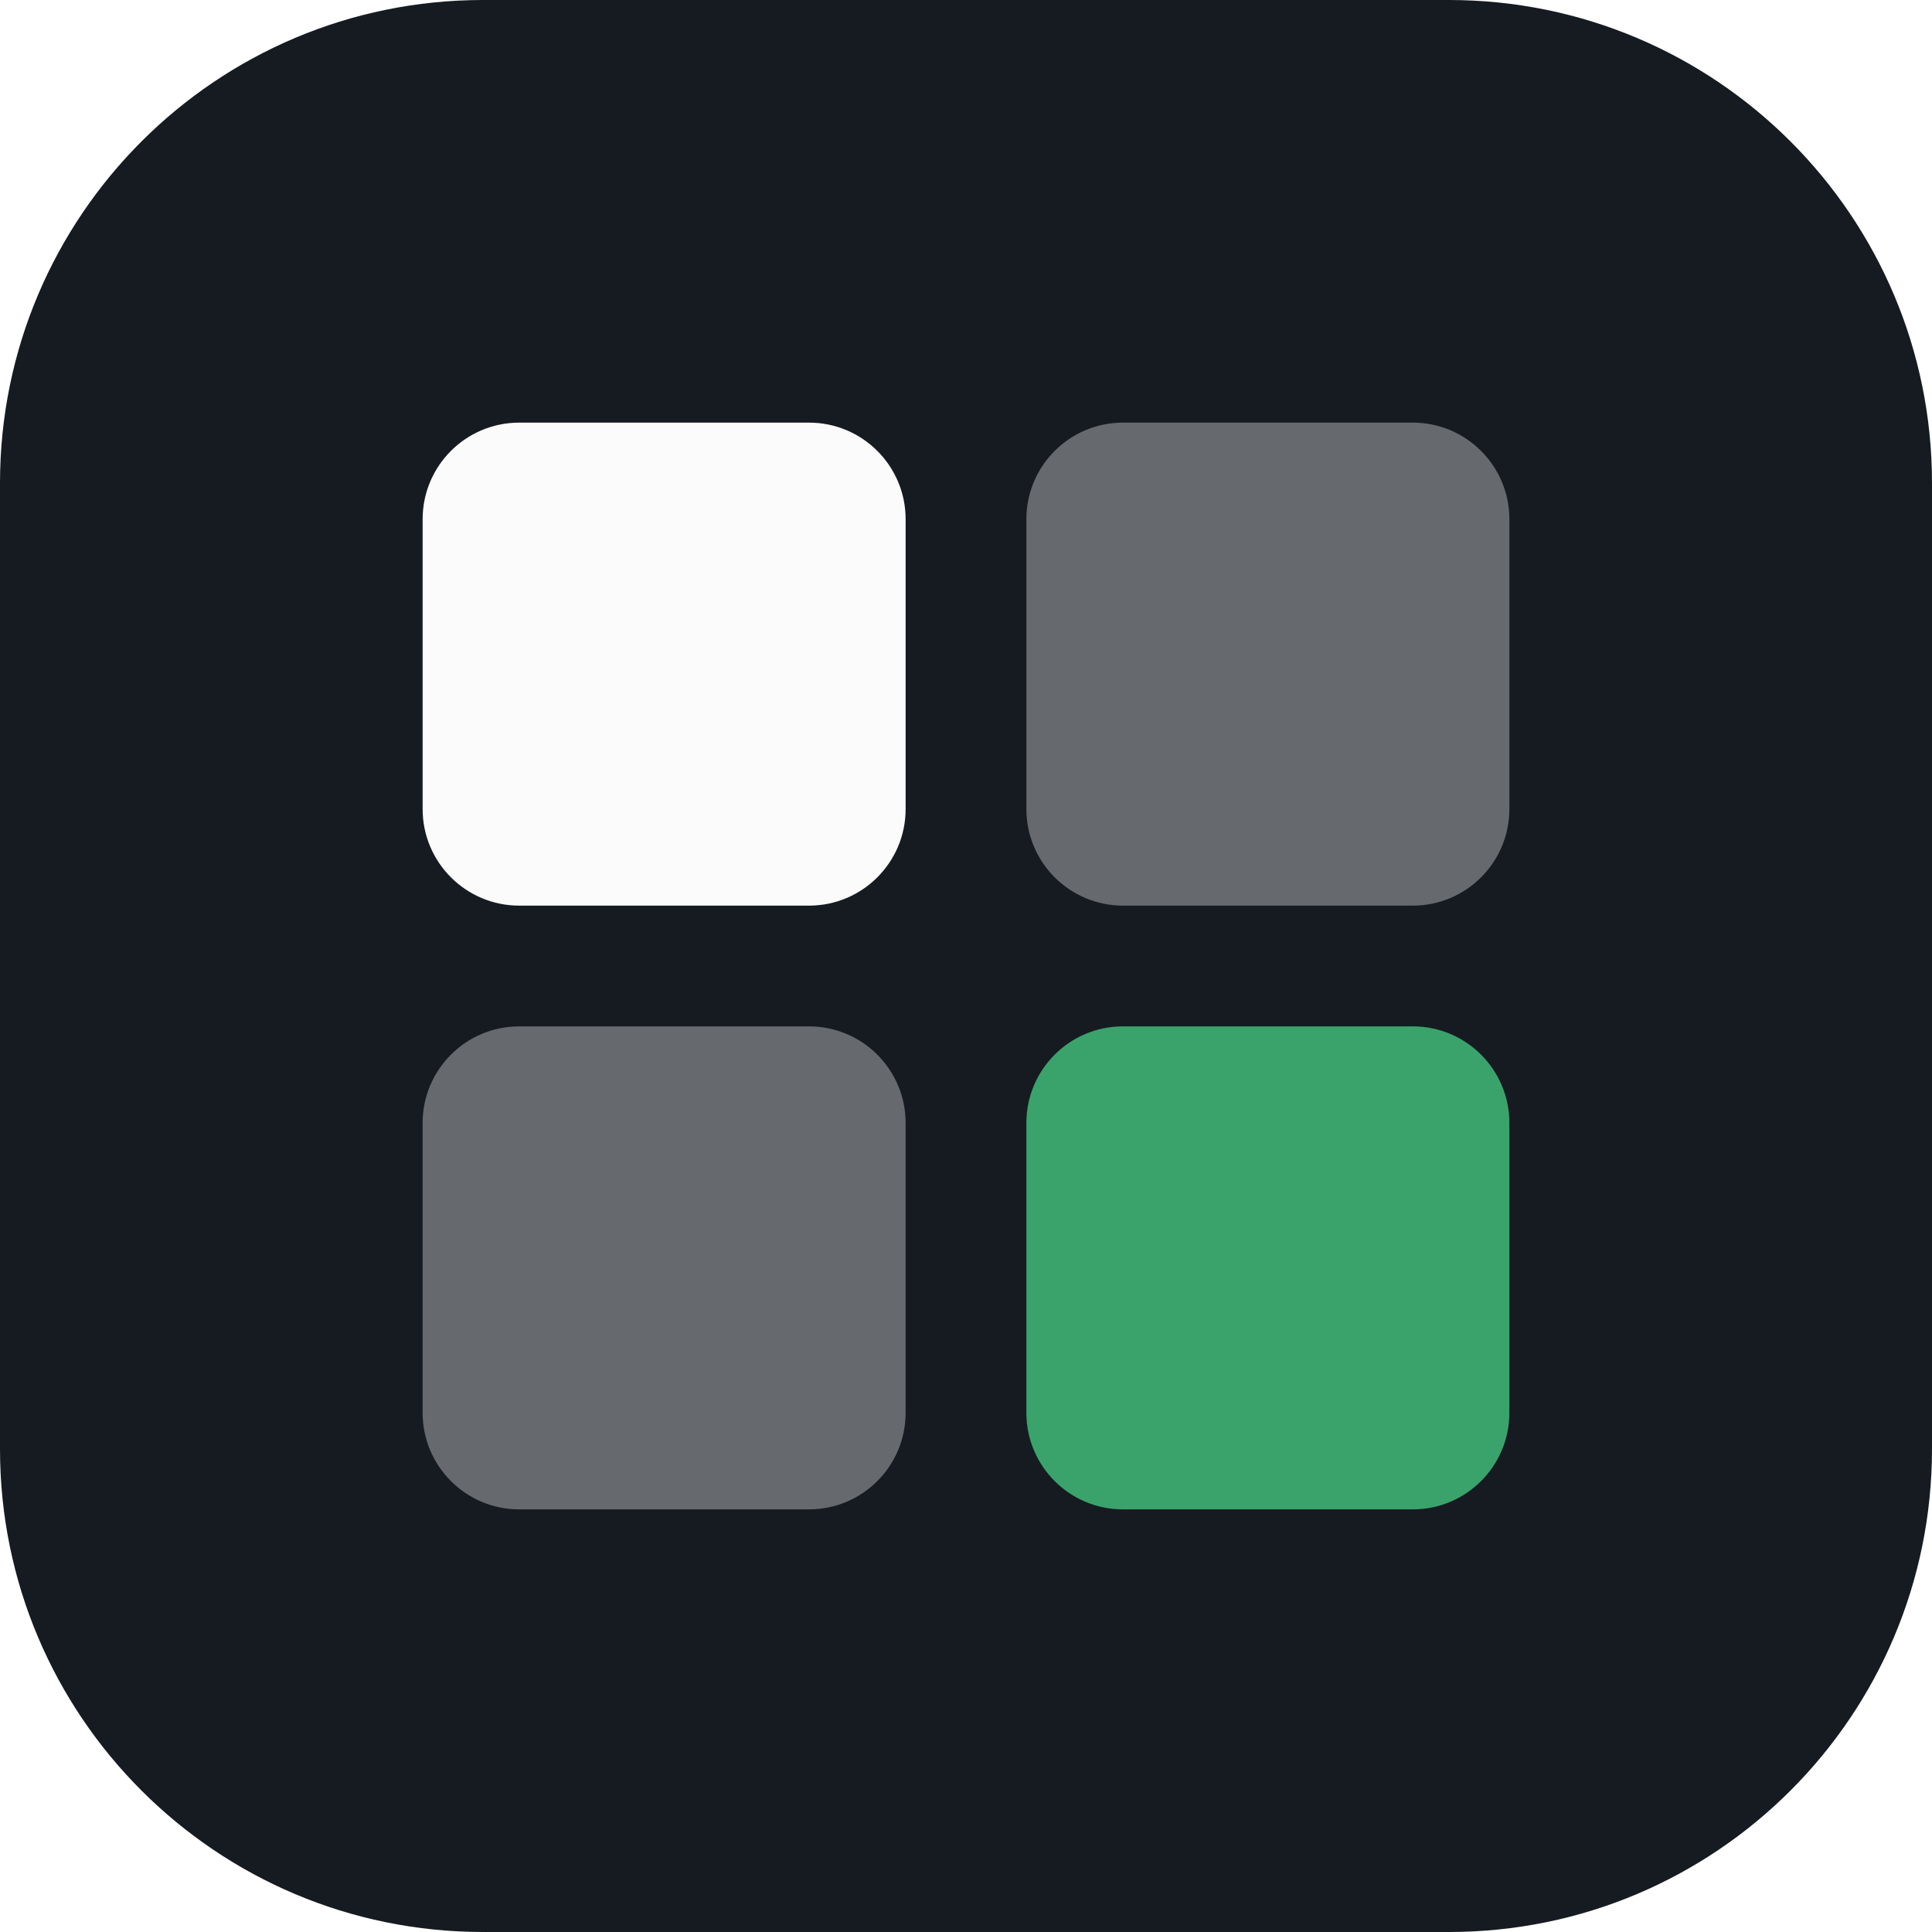
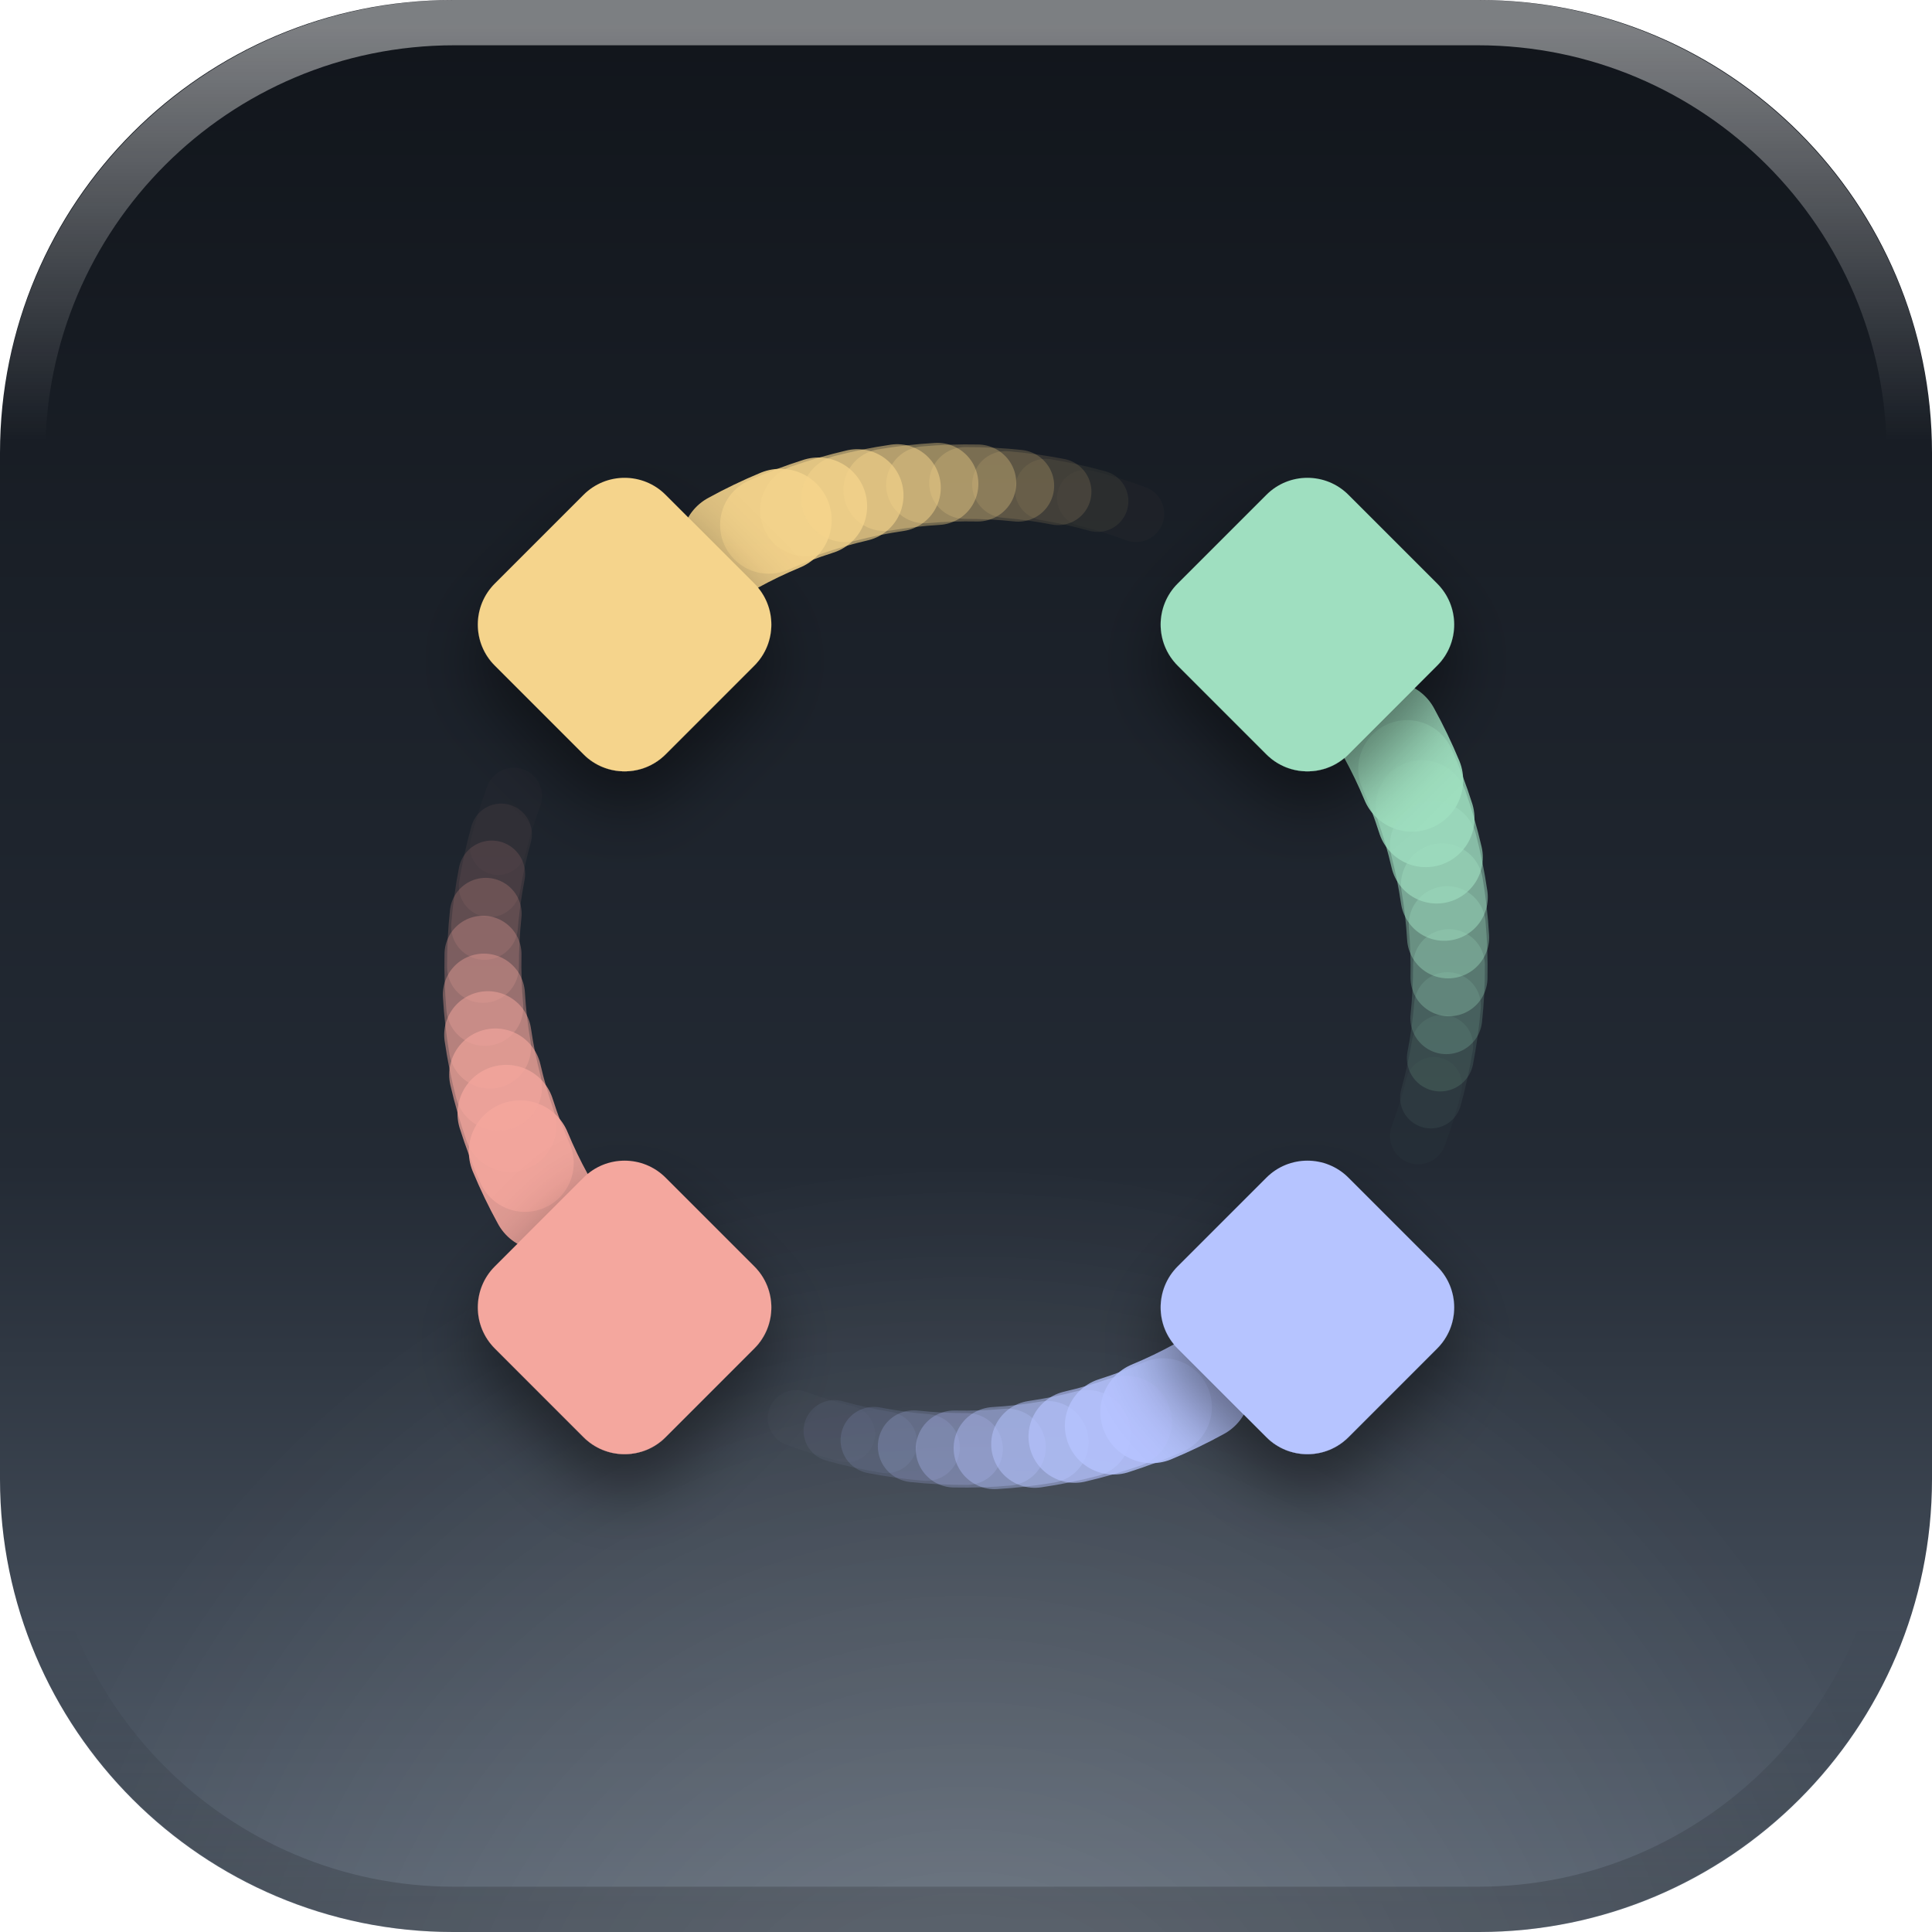
- <svg xmlns="http://www.w3.org/2000/svg" viewBox="0 0 32 32">
-   <rect width="32" height="32" rx="8" fill="#161b22" />
-   <rect x="7" y="7" width="8" height="8" rx="1.6" fill="#fbfbfc" />
-   <rect x="17" y="7" width="8" height="8" rx="1.6" fill="#fbfbfc" opacity=".35" />
-   <rect x="7" y="17" width="8" height="8" rx="1.6" fill="#fbfbfc" opacity=".35" />
-   <rect x="17" y="17" width="8" height="8" rx="1.6" fill="#3aa36b" />
+ <svg xmlns="http://www.w3.org/2000/svg" viewBox="0 0 64 64">
+   <style>.v{display:none}@media (prefers-color-scheme:dark){.g{display:none}.v{display:inline}}</style>
+   <defs>
+     <linearGradient id="igg" x1="0" y1="0" x2="0" y2="1">
+       <stop offset="0" stop-color="#11151b" />
+       <stop offset=".6" stop-color="#232a34" />
+       <stop offset="1" stop-color="#56616f" />
+     </linearGradient>
+     <radialGradient id="igr" cx=".5" cy="1.1" r=".5">
+       <stop offset="0" stop-color="#fff" stop-opacity="0.18" />
+       <stop offset="1" stop-color="#fff" stop-opacity="0" />
+     </radialGradient>
+     <linearGradient id="igs" x1="0" y1="0" x2="0" y2="1">
+       <stop offset="0" stop-color="#fff" stop-opacity="0.45" />
+       <stop offset=".22" stop-color="#fff" stop-opacity="0" />
+       <stop offset=".85" stop-color="#000" stop-opacity="0" />
+       <stop offset="1" stop-color="#000" stop-opacity="0.18" />
+     </linearGradient>
+     <filter id="igf" x="-50%" y="-50%" width="200%" height="200%">
+       <feDropShadow dx="0" dy="1.2" stdDeviation="1.1" flood-color="#000" flood-opacity="0.45" />
+     </filter>
+     <linearGradient id="ivg" x1="0" y1="0" x2="0" y2="1">
+       <stop offset="0" stop-color="#fffdf8" />
+       <stop offset=".6" stop-color="#f1f4f2" />
+       <stop offset="1" stop-color="#dde7e6" />
+     </linearGradient>
+     <linearGradient id="ivs" x1="0" y1="0" x2="0" y2="1">
+       <stop offset="0" stop-color="#0b1220" stop-opacity="0.1" />
+       <stop offset=".22" stop-color="#0b1220" stop-opacity="0" />
+       <stop offset=".85" stop-color="#0b1220" stop-opacity="0" />
+       <stop offset="1" stop-color="#0b1220" stop-opacity="0.14" />
+     </linearGradient>
+     <filter id="ivf" x="-50%" y="-50%" width="200%" height="200%">
+       <feDropShadow dx="0" dy="1.2" stdDeviation="1.1" flood-color="#55706f" flood-opacity="0.25" />
+     </filter>
+   </defs>
+   <g class="g">
+     <rect width="64" height="64" rx="15" fill="url(#igg)" />
+     <rect width="64" height="64" rx="15" fill="url(#igr)" />
+     <path d="M46.77,25.85A16,16 0 0 0 46.01,24.27" fill="none" stroke="#9fdfc0" stroke-opacity="0.900" stroke-width="3.40" stroke-linecap="round" />
+     <path d="M47.23,27.11A16,16 0 0 0 46.61,25.47" fill="none" stroke="#9fdfc0" stroke-opacity="0.760" stroke-width="3.23" stroke-linecap="round" />
+     <path d="M47.59,28.40A16,16 0 0 0 47.10,26.71" fill="none" stroke="#9fdfc0" stroke-opacity="0.630" stroke-width="3.06" stroke-linecap="round" />
+     <path d="M47.84,29.72A16,16 0 0 0 47.49,27.99" fill="none" stroke="#9fdfc0" stroke-opacity="0.509" stroke-width="2.89" stroke-linecap="round" />
+     <path d="M47.97,31.05A16,16 0 0 0 47.77,29.30" fill="none" stroke="#9fdfc0" stroke-opacity="0.397" stroke-width="2.72" stroke-linecap="round" />
+     <path d="M48.00,32.39A16,16 0 0 0 47.94,30.63" fill="none" stroke="#9fdfc0" stroke-opacity="0.297" stroke-width="2.55" stroke-linecap="round" />
+     <path d="M47.91,33.73A16,16 0 0 0 48.00,31.97" fill="none" stroke="#9fdfc0" stroke-opacity="0.208" stroke-width="2.38" stroke-linecap="round" />
+     <path d="M47.71,35.05A16,16 0 0 0 47.95,33.31" fill="none" stroke="#9fdfc0" stroke-opacity="0.131" stroke-width="2.21" stroke-linecap="round" />
+     <path d="M47.40,36.36A16,16 0 0 0 47.78,34.64" fill="none" stroke="#9fdfc0" stroke-opacity="0.069" stroke-width="2.04" stroke-linecap="round" />
+     <path d="M46.98,37.63A16,16 0 0 0 47.50,35.95" fill="none" stroke="#9fdfc0" stroke-opacity="0.023" stroke-width="1.87" stroke-linecap="round" />
+     <path d="M25.85,17.23A16,16 0 0 0 24.27,17.99" fill="none" stroke="#f5d48c" stroke-opacity="0.900" stroke-width="3.40" stroke-linecap="round" />
+     <path d="M27.11,16.77A16,16 0 0 0 25.47,17.39" fill="none" stroke="#f5d48c" stroke-opacity="0.760" stroke-width="3.23" stroke-linecap="round" />
+     <path d="M28.40,16.41A16,16 0 0 0 26.71,16.90" fill="none" stroke="#f5d48c" stroke-opacity="0.630" stroke-width="3.06" stroke-linecap="round" />
+     <path d="M29.72,16.16A16,16 0 0 0 27.99,16.51" fill="none" stroke="#f5d48c" stroke-opacity="0.509" stroke-width="2.89" stroke-linecap="round" />
+     <path d="M31.05,16.03A16,16 0 0 0 29.30,16.23" fill="none" stroke="#f5d48c" stroke-opacity="0.397" stroke-width="2.72" stroke-linecap="round" />
+     <path d="M32.39,16.00A16,16 0 0 0 30.63,16.06" fill="none" stroke="#f5d48c" stroke-opacity="0.297" stroke-width="2.55" stroke-linecap="round" />
+     <path d="M33.73,16.09A16,16 0 0 0 31.97,16.00" fill="none" stroke="#f5d48c" stroke-opacity="0.208" stroke-width="2.38" stroke-linecap="round" />
+     <path d="M35.05,16.29A16,16 0 0 0 33.31,16.05" fill="none" stroke="#f5d48c" stroke-opacity="0.131" stroke-width="2.21" stroke-linecap="round" />
+     <path d="M36.36,16.60A16,16 0 0 0 34.64,16.22" fill="none" stroke="#f5d48c" stroke-opacity="0.069" stroke-width="2.04" stroke-linecap="round" />
+     <path d="M37.63,17.02A16,16 0 0 0 35.95,16.50" fill="none" stroke="#f5d48c" stroke-opacity="0.023" stroke-width="1.87" stroke-linecap="round" />
+     <path d="M17.23,38.15A16,16 0 0 0 17.99,39.73" fill="none" stroke="#f4a79e" stroke-opacity="0.900" stroke-width="3.40" stroke-linecap="round" />
+     <path d="M16.77,36.89A16,16 0 0 0 17.39,38.53" fill="none" stroke="#f4a79e" stroke-opacity="0.760" stroke-width="3.23" stroke-linecap="round" />
+     <path d="M16.41,35.60A16,16 0 0 0 16.90,37.29" fill="none" stroke="#f4a79e" stroke-opacity="0.630" stroke-width="3.06" stroke-linecap="round" />
+     <path d="M16.16,34.28A16,16 0 0 0 16.51,36.01" fill="none" stroke="#f4a79e" stroke-opacity="0.509" stroke-width="2.89" stroke-linecap="round" />
+     <path d="M16.03,32.95A16,16 0 0 0 16.23,34.70" fill="none" stroke="#f4a79e" stroke-opacity="0.397" stroke-width="2.72" stroke-linecap="round" />
+     <path d="M16.00,31.61A16,16 0 0 0 16.06,33.37" fill="none" stroke="#f4a79e" stroke-opacity="0.297" stroke-width="2.55" stroke-linecap="round" />
+     <path d="M16.09,30.27A16,16 0 0 0 16.00,32.03" fill="none" stroke="#f4a79e" stroke-opacity="0.208" stroke-width="2.38" stroke-linecap="round" />
+     <path d="M16.29,28.95A16,16 0 0 0 16.05,30.69" fill="none" stroke="#f4a79e" stroke-opacity="0.131" stroke-width="2.21" stroke-linecap="round" />
+     <path d="M16.60,27.64A16,16 0 0 0 16.22,29.36" fill="none" stroke="#f4a79e" stroke-opacity="0.069" stroke-width="2.04" stroke-linecap="round" />
+     <path d="M17.02,26.37A16,16 0 0 0 16.50,28.05" fill="none" stroke="#f4a79e" stroke-opacity="0.023" stroke-width="1.87" stroke-linecap="round" />
+     <path d="M38.15,46.77A16,16 0 0 0 39.73,46.01" fill="none" stroke="#b6c4ff" stroke-opacity="0.900" stroke-width="3.40" stroke-linecap="round" />
+     <path d="M36.89,47.23A16,16 0 0 0 38.53,46.61" fill="none" stroke="#b6c4ff" stroke-opacity="0.760" stroke-width="3.23" stroke-linecap="round" />
+     <path d="M35.60,47.59A16,16 0 0 0 37.29,47.10" fill="none" stroke="#b6c4ff" stroke-opacity="0.630" stroke-width="3.06" stroke-linecap="round" />
+     <path d="M34.28,47.84A16,16 0 0 0 36.01,47.49" fill="none" stroke="#b6c4ff" stroke-opacity="0.509" stroke-width="2.89" stroke-linecap="round" />
+     <path d="M32.95,47.97A16,16 0 0 0 34.70,47.77" fill="none" stroke="#b6c4ff" stroke-opacity="0.397" stroke-width="2.72" stroke-linecap="round" />
+     <path d="M31.61,48.00A16,16 0 0 0 33.37,47.94" fill="none" stroke="#b6c4ff" stroke-opacity="0.297" stroke-width="2.55" stroke-linecap="round" />
+     <path d="M30.27,47.91A16,16 0 0 0 32.03,48.00" fill="none" stroke="#b6c4ff" stroke-opacity="0.208" stroke-width="2.38" stroke-linecap="round" />
+     <path d="M28.95,47.71A16,16 0 0 0 30.69,47.95" fill="none" stroke="#b6c4ff" stroke-opacity="0.131" stroke-width="2.21" stroke-linecap="round" />
+     <path d="M27.64,47.40A16,16 0 0 0 29.36,47.78" fill="none" stroke="#b6c4ff" stroke-opacity="0.069" stroke-width="2.04" stroke-linecap="round" />
+     <path d="M26.37,46.98A16,16 0 0 0 28.05,47.50" fill="none" stroke="#b6c4ff" stroke-opacity="0.023" stroke-width="1.87" stroke-linecap="round" />
+     <g filter="url(#igf)">
+       <rect x="39.31" y="16.69" width="8" height="8" rx="1.92" fill="#9fdfc0" transform="rotate(-135 43.31 20.69)" />
+       <rect x="16.69" y="16.69" width="8" height="8" rx="1.92" fill="#f5d48c" transform="rotate(-225 20.69 20.69)" />
+       <rect x="16.69" y="39.31" width="8" height="8" rx="1.92" fill="#f4a79e" transform="rotate(-315 20.69 43.31)" />
+       <rect x="39.31" y="39.31" width="8" height="8" rx="1.92" fill="#b6c4ff" transform="rotate(-405 43.31 43.31)" />
+     </g>
+     <rect x=".75" y=".75" width="62.5" height="62.5" rx="14.3" fill="none" stroke="url(#igs)" stroke-width="1.5" />
+   </g>
+   <g class="v">
+     <rect width="64" height="64" rx="15" fill="url(#ivg)" />
+     <path d="M46.77,25.85A16,16 0 0 0 46.01,24.27" fill="none" stroke="#5fb68f" stroke-opacity="0.900" stroke-width="3.40" stroke-linecap="round" />
+     <path d="M47.23,27.11A16,16 0 0 0 46.61,25.47" fill="none" stroke="#5fb68f" stroke-opacity="0.760" stroke-width="3.23" stroke-linecap="round" />
+     <path d="M47.59,28.40A16,16 0 0 0 47.10,26.71" fill="none" stroke="#5fb68f" stroke-opacity="0.630" stroke-width="3.06" stroke-linecap="round" />
+     <path d="M47.84,29.72A16,16 0 0 0 47.49,27.99" fill="none" stroke="#5fb68f" stroke-opacity="0.509" stroke-width="2.89" stroke-linecap="round" />
+     <path d="M47.97,31.05A16,16 0 0 0 47.77,29.30" fill="none" stroke="#5fb68f" stroke-opacity="0.397" stroke-width="2.72" stroke-linecap="round" />
+     <path d="M48.00,32.39A16,16 0 0 0 47.94,30.63" fill="none" stroke="#5fb68f" stroke-opacity="0.297" stroke-width="2.55" stroke-linecap="round" />
+     <path d="M47.91,33.73A16,16 0 0 0 48.00,31.97" fill="none" stroke="#5fb68f" stroke-opacity="0.208" stroke-width="2.38" stroke-linecap="round" />
+     <path d="M47.71,35.05A16,16 0 0 0 47.95,33.31" fill="none" stroke="#5fb68f" stroke-opacity="0.131" stroke-width="2.21" stroke-linecap="round" />
+     <path d="M47.40,36.36A16,16 0 0 0 47.78,34.64" fill="none" stroke="#5fb68f" stroke-opacity="0.069" stroke-width="2.04" stroke-linecap="round" />
+     <path d="M46.98,37.63A16,16 0 0 0 47.50,35.95" fill="none" stroke="#5fb68f" stroke-opacity="0.023" stroke-width="1.87" stroke-linecap="round" />
+     <path d="M25.85,17.23A16,16 0 0 0 24.27,17.99" fill="none" stroke="#dca24a" stroke-opacity="0.900" stroke-width="3.40" stroke-linecap="round" />
+     <path d="M27.11,16.77A16,16 0 0 0 25.47,17.39" fill="none" stroke="#dca24a" stroke-opacity="0.760" stroke-width="3.23" stroke-linecap="round" />
+     <path d="M28.40,16.41A16,16 0 0 0 26.71,16.90" fill="none" stroke="#dca24a" stroke-opacity="0.630" stroke-width="3.06" stroke-linecap="round" />
+     <path d="M29.72,16.16A16,16 0 0 0 27.99,16.51" fill="none" stroke="#dca24a" stroke-opacity="0.509" stroke-width="2.89" stroke-linecap="round" />
+     <path d="M31.05,16.03A16,16 0 0 0 29.30,16.23" fill="none" stroke="#dca24a" stroke-opacity="0.397" stroke-width="2.72" stroke-linecap="round" />
+     <path d="M32.39,16.00A16,16 0 0 0 30.63,16.06" fill="none" stroke="#dca24a" stroke-opacity="0.297" stroke-width="2.55" stroke-linecap="round" />
+     <path d="M33.73,16.09A16,16 0 0 0 31.97,16.00" fill="none" stroke="#dca24a" stroke-opacity="0.208" stroke-width="2.38" stroke-linecap="round" />
+     <path d="M35.05,16.29A16,16 0 0 0 33.31,16.05" fill="none" stroke="#dca24a" stroke-opacity="0.131" stroke-width="2.21" stroke-linecap="round" />
+     <path d="M36.36,16.60A16,16 0 0 0 34.64,16.22" fill="none" stroke="#dca24a" stroke-opacity="0.069" stroke-width="2.04" stroke-linecap="round" />
+     <path d="M37.63,17.02A16,16 0 0 0 35.95,16.50" fill="none" stroke="#dca24a" stroke-opacity="0.023" stroke-width="1.87" stroke-linecap="round" />
+     <path d="M17.23,38.15A16,16 0 0 0 17.99,39.73" fill="none" stroke="#e2857a" stroke-opacity="0.900" stroke-width="3.40" stroke-linecap="round" />
+     <path d="M16.77,36.89A16,16 0 0 0 17.39,38.53" fill="none" stroke="#e2857a" stroke-opacity="0.760" stroke-width="3.23" stroke-linecap="round" />
+     <path d="M16.41,35.60A16,16 0 0 0 16.90,37.29" fill="none" stroke="#e2857a" stroke-opacity="0.630" stroke-width="3.06" stroke-linecap="round" />
+     <path d="M16.16,34.28A16,16 0 0 0 16.51,36.01" fill="none" stroke="#e2857a" stroke-opacity="0.509" stroke-width="2.89" stroke-linecap="round" />
+     <path d="M16.03,32.95A16,16 0 0 0 16.23,34.70" fill="none" stroke="#e2857a" stroke-opacity="0.397" stroke-width="2.72" stroke-linecap="round" />
+     <path d="M16.00,31.61A16,16 0 0 0 16.06,33.37" fill="none" stroke="#e2857a" stroke-opacity="0.297" stroke-width="2.55" stroke-linecap="round" />
+     <path d="M16.09,30.27A16,16 0 0 0 16.00,32.03" fill="none" stroke="#e2857a" stroke-opacity="0.208" stroke-width="2.38" stroke-linecap="round" />
+     <path d="M16.29,28.95A16,16 0 0 0 16.05,30.69" fill="none" stroke="#e2857a" stroke-opacity="0.131" stroke-width="2.21" stroke-linecap="round" />
+     <path d="M16.60,27.64A16,16 0 0 0 16.22,29.36" fill="none" stroke="#e2857a" stroke-opacity="0.069" stroke-width="2.04" stroke-linecap="round" />
+     <path d="M17.02,26.37A16,16 0 0 0 16.50,28.05" fill="none" stroke="#e2857a" stroke-opacity="0.023" stroke-width="1.87" stroke-linecap="round" />
+     <path d="M38.15,46.77A16,16 0 0 0 39.73,46.01" fill="none" stroke="#8197ec" stroke-opacity="0.900" stroke-width="3.40" stroke-linecap="round" />
+     <path d="M36.89,47.23A16,16 0 0 0 38.53,46.61" fill="none" stroke="#8197ec" stroke-opacity="0.760" stroke-width="3.23" stroke-linecap="round" />
+     <path d="M35.60,47.59A16,16 0 0 0 37.29,47.10" fill="none" stroke="#8197ec" stroke-opacity="0.630" stroke-width="3.06" stroke-linecap="round" />
+     <path d="M34.28,47.84A16,16 0 0 0 36.01,47.49" fill="none" stroke="#8197ec" stroke-opacity="0.509" stroke-width="2.89" stroke-linecap="round" />
+     <path d="M32.95,47.97A16,16 0 0 0 34.70,47.77" fill="none" stroke="#8197ec" stroke-opacity="0.397" stroke-width="2.72" stroke-linecap="round" />
+     <path d="M31.61,48.00A16,16 0 0 0 33.37,47.94" fill="none" stroke="#8197ec" stroke-opacity="0.297" stroke-width="2.55" stroke-linecap="round" />
+     <path d="M30.27,47.91A16,16 0 0 0 32.03,48.00" fill="none" stroke="#8197ec" stroke-opacity="0.208" stroke-width="2.38" stroke-linecap="round" />
+     <path d="M28.95,47.71A16,16 0 0 0 30.69,47.95" fill="none" stroke="#8197ec" stroke-opacity="0.131" stroke-width="2.21" stroke-linecap="round" />
+     <path d="M27.64,47.40A16,16 0 0 0 29.36,47.78" fill="none" stroke="#8197ec" stroke-opacity="0.069" stroke-width="2.04" stroke-linecap="round" />
+     <path d="M26.37,46.98A16,16 0 0 0 28.05,47.50" fill="none" stroke="#8197ec" stroke-opacity="0.023" stroke-width="1.87" stroke-linecap="round" />
+     <g filter="url(#ivf)">
+       <rect x="39.31" y="16.69" width="8" height="8" rx="1.92" fill="#5fb68f" transform="rotate(-135 43.31 20.69)" />
+       <rect x="16.69" y="16.69" width="8" height="8" rx="1.92" fill="#dca24a" transform="rotate(-225 20.69 20.69)" />
+       <rect x="16.69" y="39.31" width="8" height="8" rx="1.92" fill="#e2857a" transform="rotate(-315 20.69 43.31)" />
+       <rect x="39.31" y="39.31" width="8" height="8" rx="1.92" fill="#8197ec" transform="rotate(-405 43.31 43.31)" />
+     </g>
+     <rect x=".75" y=".75" width="62.5" height="62.5" rx="14.3" fill="none" stroke="url(#ivs)" stroke-width="1.5" />
+   </g>
</svg>
